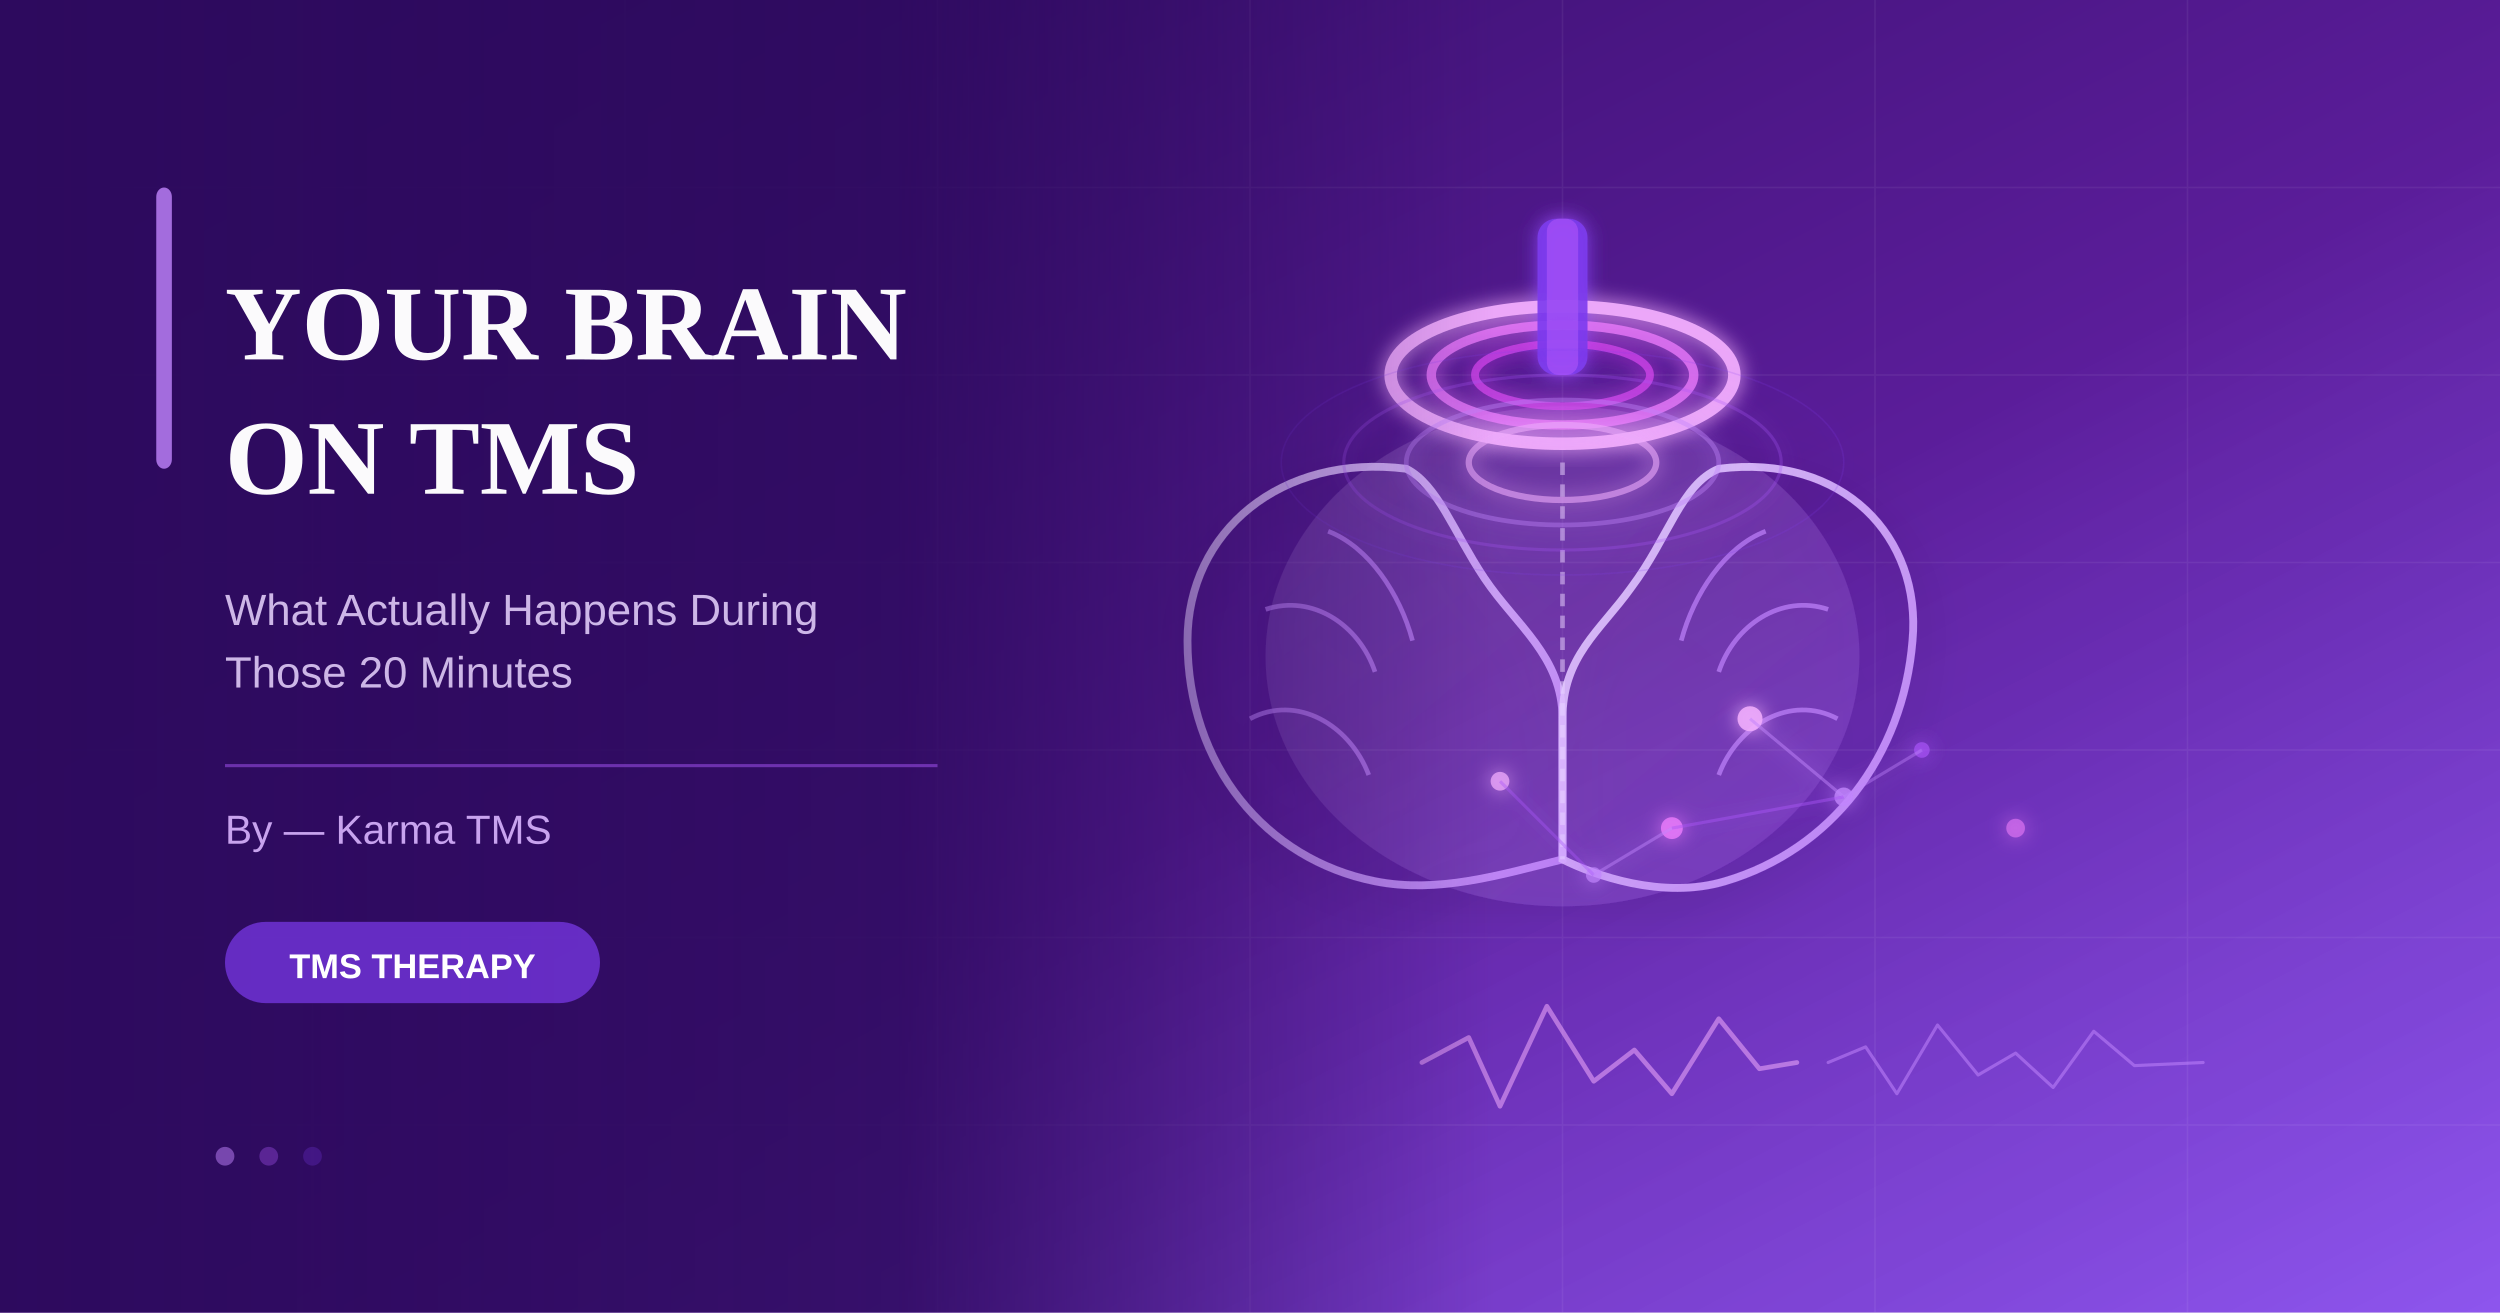
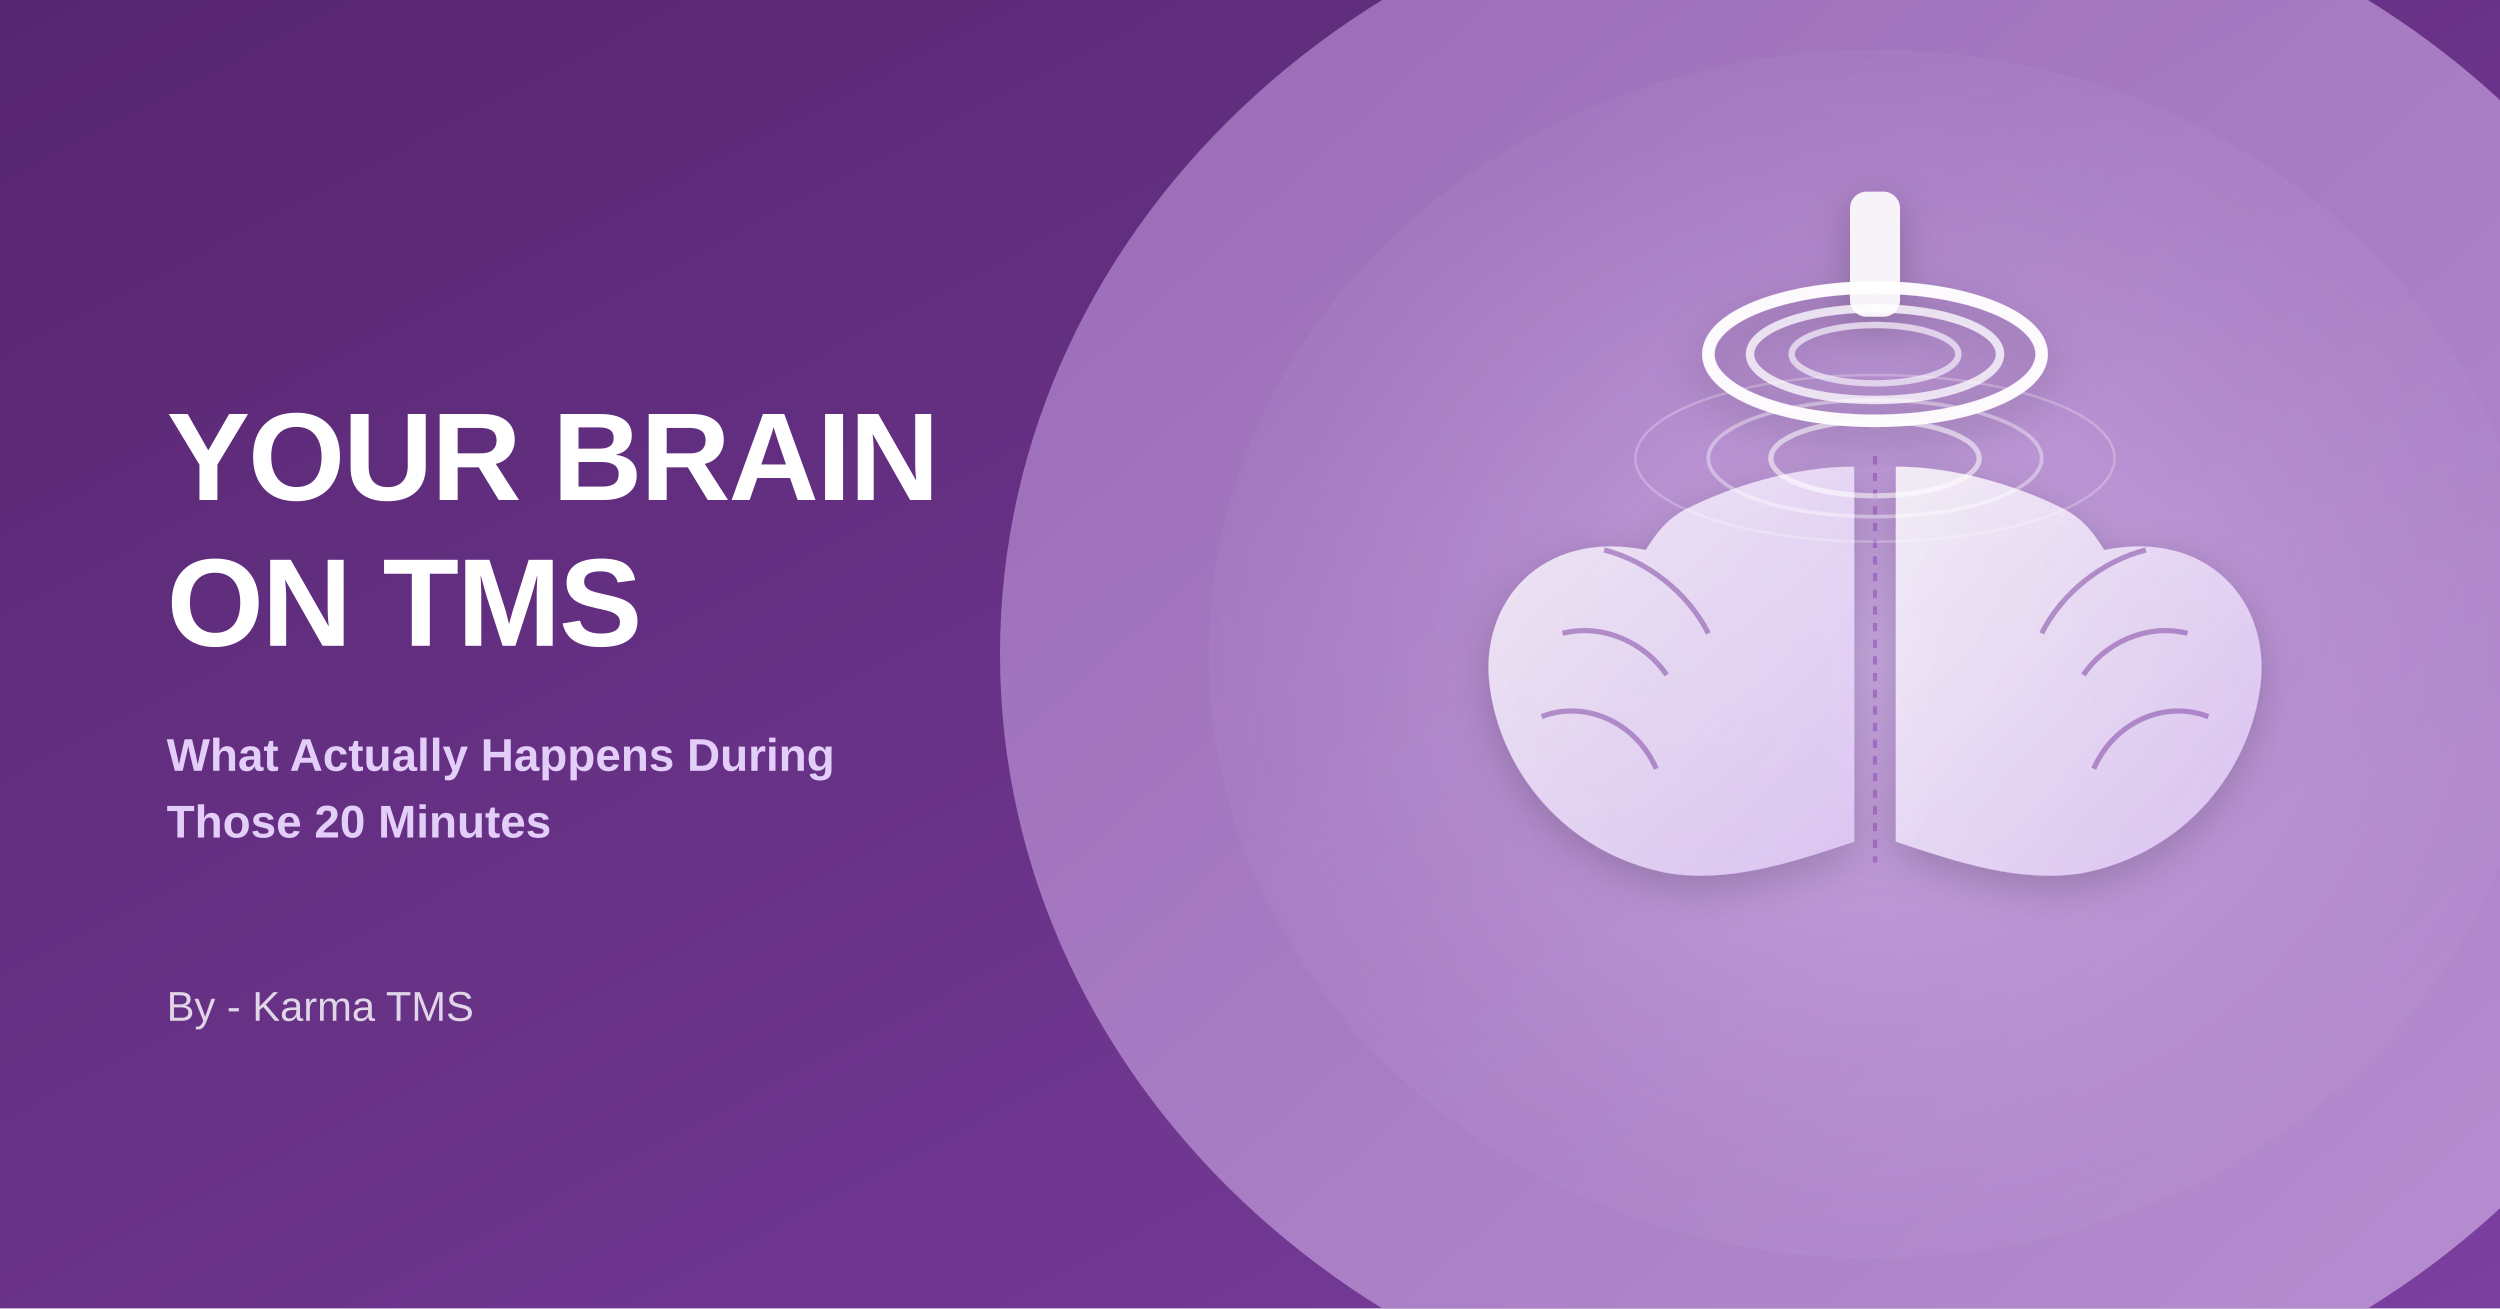
- <svg xmlns="http://www.w3.org/2000/svg" viewBox="0 0 800 420" width="800" height="420" preserveAspectRatio="xMidYMid slice">
+ <svg xmlns="http://www.w3.org/2000/svg" viewBox="0 0 1200 628" width="1200" height="628" preserveAspectRatio="xMidYMid slice">
  <defs>
-     <linearGradient id="bgGrad" x1="0%" y1="0%" x2="100%" y2="100%">
-       <stop offset="0%" style="stop-color:#2d0a5e;stop-opacity:1" />
-       <stop offset="55%" style="stop-color:#5b1d9a;stop-opacity:1" />
-       <stop offset="100%" style="stop-color:#7c3aed;stop-opacity:0.85" />
+     <linearGradient id="bg" x1="0%" y1="0%" x2="100%" y2="100%">
+       <stop offset="0%" style="stop-color:#572670" />
+       <stop offset="100%" style="stop-color:#7B3FA0" />
    </linearGradient>
-     <linearGradient id="overlayGrad" x1="0%" y1="0%" x2="100%" y2="0%">
-       <stop offset="0%" style="stop-color:#2d0a5e;stop-opacity:1" />
-       <stop offset="60%" style="stop-color:#2d0a5e;stop-opacity:0.85" />
-       <stop offset="100%" style="stop-color:#2d0a5e;stop-opacity:0" />
+     <linearGradient id="rightBg" x1="0%" y1="0%" x2="100%" y2="100%">
+       <stop offset="0%" style="stop-color:#9B6BB8;stop-opacity:0.95" />
+       <stop offset="100%" style="stop-color:#C4A0DC;stop-opacity:0.85" />
    </linearGradient>
-     <linearGradient id="pulseGrad" x1="0%" y1="0%" x2="100%" y2="100%">
-       <stop offset="0%" style="stop-color:#c084fc;stop-opacity:1" />
-       <stop offset="100%" style="stop-color:#7c3aed;stop-opacity:1" />
+     <radialGradient id="rightGlow" cx="50%" cy="50%" r="60%">
+       <stop offset="0%" style="stop-color:#E9D5FF;stop-opacity:0.5" />
+       <stop offset="100%" style="stop-color:#C4A0DC;stop-opacity:0" />
+     </radialGradient>
+     <linearGradient id="brainGrad" x1="0%" y1="0%" x2="100%" y2="100%">
+       <stop offset="0%" style="stop-color:#FFFFFF;stop-opacity:0.95" />
+       <stop offset="100%" style="stop-color:#E9D5FF;stop-opacity:0.85" />
    </linearGradient>
-     <linearGradient id="brainGrad" x1="0%" y1="0%" x2="100%" y2="100%">
-       <stop offset="0%" style="stop-color:#e9d5ff;stop-opacity:1" />
-       <stop offset="100%" style="stop-color:#c084fc;stop-opacity:1" />
-     </linearGradient>
-     <filter id="glow">
-       <feGaussianBlur stdDeviation="3" result="coloredBlur" />
-       <feMerge>
-         <feMergeNode in="coloredBlur" />
-         <feMergeNode in="SourceGraphic" />
-       </feMerge>
-     </filter>
-     <filter id="softShadow">
-       <feDropShadow dx="0" dy="4" stdDeviation="8" flood-color="#000" flood-opacity="0.3" />
+     <filter id="dropShadow" x="-20%" y="-20%" width="140%" height="140%">
+       <feDropShadow dx="0" dy="6" stdDeviation="10" flood-color="#000" flood-opacity="0.25" />
    </filter>
  </defs>
-   <rect width="800" height="420" fill="url(#bgGrad)" />
-   <g opacity="0.06">
-     <line x1="0" y1="60" x2="800" y2="60" stroke="white" stroke-width="0.5" />
-     <line x1="0" y1="120" x2="800" y2="120" stroke="white" stroke-width="0.5" />
-     <line x1="0" y1="180" x2="800" y2="180" stroke="white" stroke-width="0.5" />
-     <line x1="0" y1="240" x2="800" y2="240" stroke="white" stroke-width="0.5" />
-     <line x1="0" y1="300" x2="800" y2="300" stroke="white" stroke-width="0.5" />
-     <line x1="0" y1="360" x2="800" y2="360" stroke="white" stroke-width="0.5" />
-     <line x1="100" y1="0" x2="100" y2="420" stroke="white" stroke-width="0.5" />
-     <line x1="200" y1="0" x2="200" y2="420" stroke="white" stroke-width="0.5" />
-     <line x1="300" y1="0" x2="300" y2="420" stroke="white" stroke-width="0.5" />
-     <line x1="400" y1="0" x2="400" y2="420" stroke="white" stroke-width="0.5" />
-     <line x1="500" y1="0" x2="500" y2="420" stroke="white" stroke-width="0.5" />
-     <line x1="600" y1="0" x2="600" y2="420" stroke="white" stroke-width="0.5" />
-     <line x1="700" y1="0" x2="700" y2="420" stroke="white" stroke-width="0.5" />
+   <rect width="1200" height="628" fill="url(#bg)" />
+   <ellipse cx="900" cy="314" rx="420" ry="380" fill="url(#rightBg)" />
+   <ellipse cx="900" cy="314" rx="320" ry="290" fill="url(#rightGlow)" />
+   <g transform="translate(900, 314)" filter="url(#dropShadow)">
+     <path d="M-110,-50 C-160,-60 -190,-25 -185,15 C-180,55 -150,95 -100,105 C-70,110 -40,100 -10,90 L-10,90 L-10,-90 C-40,-90 -70,-80 -90,-70 C-100,-65 -105,-58 -110,-50 Z" fill="url(#brainGrad)" opacity="0.85" />
+     <path d="M110,-50 C160,-60 190,-25 185,15 C180,55 150,95 100,105 C70,110 40,100 10,90 L10,90 L10,-90 C40,-90 70,-80 90,-70 C100,-65 105,-58 110,-50 Z" fill="url(#brainGrad)" opacity="0.85" />
+     <path d="M-150,-10 C-130,-15 -110,-5 -100,10" fill="none" stroke="#7B3FA0" stroke-width="2.5" opacity="0.5" />
+     <path d="M-160,30 C-140,22 -115,32 -105,55" fill="none" stroke="#7B3FA0" stroke-width="2.5" opacity="0.5" />
+     <path d="M-130,-50 C-110,-45 -90,-30 -80,-10" fill="none" stroke="#7B3FA0" stroke-width="2.5" opacity="0.5" />
+     <path d="M150,-10 C130,-15 110,-5 100,10" fill="none" stroke="#7B3FA0" stroke-width="2.5" opacity="0.5" />
+     <path d="M160,30 C140,22 115,32 105,55" fill="none" stroke="#7B3FA0" stroke-width="2.5" opacity="0.5" />
+     <path d="M130,-50 C110,-45 90,-30 80,-10" fill="none" stroke="#7B3FA0" stroke-width="2.5" opacity="0.5" />
+     <line x1="0" y1="-95" x2="0" y2="100" stroke="#7B3FA0" stroke-width="2" opacity="0.45" stroke-dasharray="4,4" />
  </g>
-   <g transform="translate(490, 210)" filter="url(#softShadow)">
-     <ellipse cx="10" cy="0" rx="95" ry="80" fill="url(#brainGrad)" opacity="0.15" />
-     <path d="M-40,-60 C-80,-65 -110,-40 -110,-5 C-110,35 -85,65 -50,72 C-30,76 -10,70 10,65              C10,65 10,40 10,20 C10,0 -5,-10 -15,-25 C-25,-40 -30,-55 -40,-60 Z" fill="none" stroke="url(#brainGrad)" stroke-width="2.5" opacity="0.9" />
-     <path d="M60,-60 C100,-65 125,-38 122,-5 C119,32 96,62 62,72 C42,78 20,70 10,65              C10,65 10,40 10,20 C10,0 22,-8 32,-22 C44,-38 48,-55 60,-60 Z" fill="none" stroke="url(#brainGrad)" stroke-width="2.5" opacity="0.9" />
-     <line x1="10" y1="-62" x2="10" y2="65" stroke="#e9d5ff" stroke-width="1.5" opacity="0.5" stroke-dasharray="4,3" />
-     <path d="M-85,-15 C-70,-20 -55,-10 -50,5" fill="none" stroke="#c084fc" stroke-width="1.5" opacity="0.7" />
-     <path d="M-90,20 C-75,12 -58,22 -52,38" fill="none" stroke="#c084fc" stroke-width="1.5" opacity="0.7" />
-     <path d="M-65,-40 C-52,-35 -42,-20 -38,-5" fill="none" stroke="#c084fc" stroke-width="1.5" opacity="0.7" />
-     <path d="M95,-15 C80,-20 65,-10 60,5" fill="none" stroke="#c084fc" stroke-width="1.5" opacity="0.7" />
-     <path d="M98,20 C83,12 66,22 60,38" fill="none" stroke="#c084fc" stroke-width="1.5" opacity="0.7" />
-     <path d="M75,-40 C62,-35 52,-20 48,-5" fill="none" stroke="#c084fc" stroke-width="1.5" opacity="0.7" />
+   <g transform="translate(900, 170)" filter="url(#dropShadow)">
+     <ellipse cx="0" cy="0" rx="80" ry="32" fill="none" stroke="#FFFFFF" stroke-width="6" opacity="0.95" />
+     <ellipse cx="0" cy="0" rx="60" ry="22" fill="none" stroke="#FFFFFF" stroke-width="4" opacity="0.75" />
+     <ellipse cx="0" cy="0" rx="40" ry="14" fill="none" stroke="#FFFFFF" stroke-width="3" opacity="0.6" />
+     <rect x="-12" y="-78" width="24" height="60" rx="8" fill="#FFFFFF" opacity="0.9" />
  </g>
-   <g transform="translate(500, 120)" filter="url(#glow)">
-     <ellipse cx="0" cy="0" rx="55" ry="22" fill="none" stroke="#f0abfc" stroke-width="4" opacity="0.95" />
-     <ellipse cx="0" cy="0" rx="42" ry="16" fill="none" stroke="#e879f9" stroke-width="3" opacity="0.8" />
-     <ellipse cx="0" cy="0" rx="28" ry="10" fill="none" stroke="#d946ef" stroke-width="2.5" opacity="0.7" />
-     <rect x="-8" y="-50" width="16" height="50" rx="6" fill="#7c3aed" opacity="0.9" />
-     <rect x="-5" y="-50" width="10" height="50" rx="4" fill="#a855f7" opacity="0.7" />
+   <g transform="translate(900, 220)" opacity="0.55">
+     <ellipse cx="0" cy="0" rx="50" ry="18" fill="none" stroke="#FFFFFF" stroke-width="2.5" />
+     <ellipse cx="0" cy="0" rx="80" ry="28" fill="none" stroke="#FFFFFF" stroke-width="1.8" opacity="0.7" />
+     <ellipse cx="0" cy="0" rx="115" ry="40" fill="none" stroke="#FFFFFF" stroke-width="1.2" opacity="0.45" />
  </g>
-   <g transform="translate(500, 148)" opacity="0.7" filter="url(#glow)">
-     <ellipse cx="0" cy="0" rx="30" ry="12" fill="none" stroke="#f0abfc" stroke-width="2" opacity="0.9" />
-     <ellipse cx="0" cy="0" rx="50" ry="20" fill="none" stroke="#c084fc" stroke-width="1.5" opacity="0.6" />
-     <ellipse cx="0" cy="0" rx="70" ry="28" fill="none" stroke="#a855f7" stroke-width="1" opacity="0.4" />
-     <ellipse cx="0" cy="0" rx="90" ry="36" fill="none" stroke="#7c3aed" stroke-width="0.5" opacity="0.25" />
-   </g>
-   <g filter="url(#glow)">
-     <circle cx="560" cy="230" r="4" fill="#f0abfc" opacity="0.9" />
-     <circle cx="590" cy="255" r="3" fill="#c084fc" opacity="0.8" />
-     <circle cx="535" cy="265" r="3.5" fill="#e879f9" opacity="0.85" />
-     <circle cx="615" cy="240" r="2.5" fill="#a855f7" opacity="0.7" />
-     <circle cx="480" cy="250" r="3" fill="#f0abfc" opacity="0.75" />
-     <circle cx="510" cy="280" r="2.5" fill="#c084fc" opacity="0.7" />
-     <circle cx="645" cy="265" r="3" fill="#e879f9" opacity="0.6" />
-     <line x1="560" y1="230" x2="590" y2="255" stroke="#c084fc" stroke-width="1" opacity="0.5" />
-     <line x1="590" y1="255" x2="535" y2="265" stroke="#a855f7" stroke-width="1" opacity="0.45" />
-     <line x1="615" y1="240" x2="590" y2="255" stroke="#c084fc" stroke-width="1" opacity="0.4" />
-     <line x1="480" y1="250" x2="510" y2="280" stroke="#a855f7" stroke-width="1" opacity="0.4" />
-     <line x1="510" y1="280" x2="535" y2="265" stroke="#c084fc" stroke-width="1" opacity="0.45" />
-   </g>
-   <g transform="translate(455, 340)" opacity="0.55">
-     <polyline points="0,0 15,-8 25,14 40,-18 55,6 68,-4 80,10 95,-14 108,2 120,0" fill="none" stroke="#f0abfc" stroke-width="1.5" stroke-linecap="round" stroke-linejoin="round" />
-     <polyline points="0,0 12,-5 22,10 35,-12 48,4 60,-3 72,8 85,-10 98,1 120,0" fill="none" stroke="#c084fc" stroke-width="1" stroke-linecap="round" stroke-linejoin="round" transform="translate(130,0)" />
-   </g>
-   <rect width="480" height="420" fill="url(#overlayGrad)" />
-   <rect x="50" y="60" width="5" height="90" rx="3" fill="#c084fc" opacity="0.8" />
-   <text x="72" y="115" font-family="Georgia, 'Times New Roman', serif" font-size="34" font-weight="bold" fill="white" opacity="0.98">YOUR BRAIN</text>
-   <text x="72" y="158" font-family="Georgia, 'Times New Roman', serif" font-size="34" font-weight="bold" fill="white" opacity="0.98">ON TMS</text>
-   <text x="72" y="200" font-family="Arial, Helvetica, sans-serif" font-size="14" fill="#e9d5ff" opacity="0.85">What Actually Happens During</text>
-   <text x="72" y="220" font-family="Arial, Helvetica, sans-serif" font-size="14" fill="#e9d5ff" opacity="0.85">Those 20 Minutes</text>
-   <line x1="72" y1="245" x2="300" y2="245" stroke="#a855f7" stroke-width="1" opacity="0.5" />
-   <text x="72" y="270" font-family="Arial, Helvetica, sans-serif" font-size="13" fill="#d8b4fe" opacity="0.9">By — Karma TMS</text>
-   <rect x="72" y="295" width="120" height="26" rx="13" fill="#7c3aed" opacity="0.7" />
-   <text x="132" y="313" font-family="Arial, Helvetica, sans-serif" font-size="11" fill="white" text-anchor="middle" font-weight="600">TMS THERAPY</text>
-   <circle cx="72" cy="370" r="3" fill="#c084fc" opacity="0.5" />
-   <circle cx="86" cy="370" r="3" fill="#a855f7" opacity="0.35" />
-   <circle cx="100" cy="370" r="3" fill="#7c3aed" opacity="0.25" />
+   <text x="80" y="240" font-family="Arial, Helvetica, sans-serif" font-size="60" font-weight="900" fill="#FFFFFF" letter-spacing="-1">YOUR BRAIN</text>
+   <text x="80" y="310" font-family="Arial, Helvetica, sans-serif" font-size="60" font-weight="900" fill="#FFFFFF" letter-spacing="-1">ON TMS</text>
+   <text x="80" y="370" font-family="Arial, Helvetica, sans-serif" font-size="22" font-weight="600" fill="#E9D5FF" opacity="0.95">What Actually Happens During</text>
+   <text x="80" y="402" font-family="Arial, Helvetica, sans-serif" font-size="22" font-weight="600" fill="#E9D5FF" opacity="0.95">Those 20 Minutes</text>
+   <text x="80" y="490" font-family="Arial, Helvetica, sans-serif" font-size="20" font-weight="500" fill="#FFFFFF" opacity="0.8">By - Karma TMS</text>
</svg>
